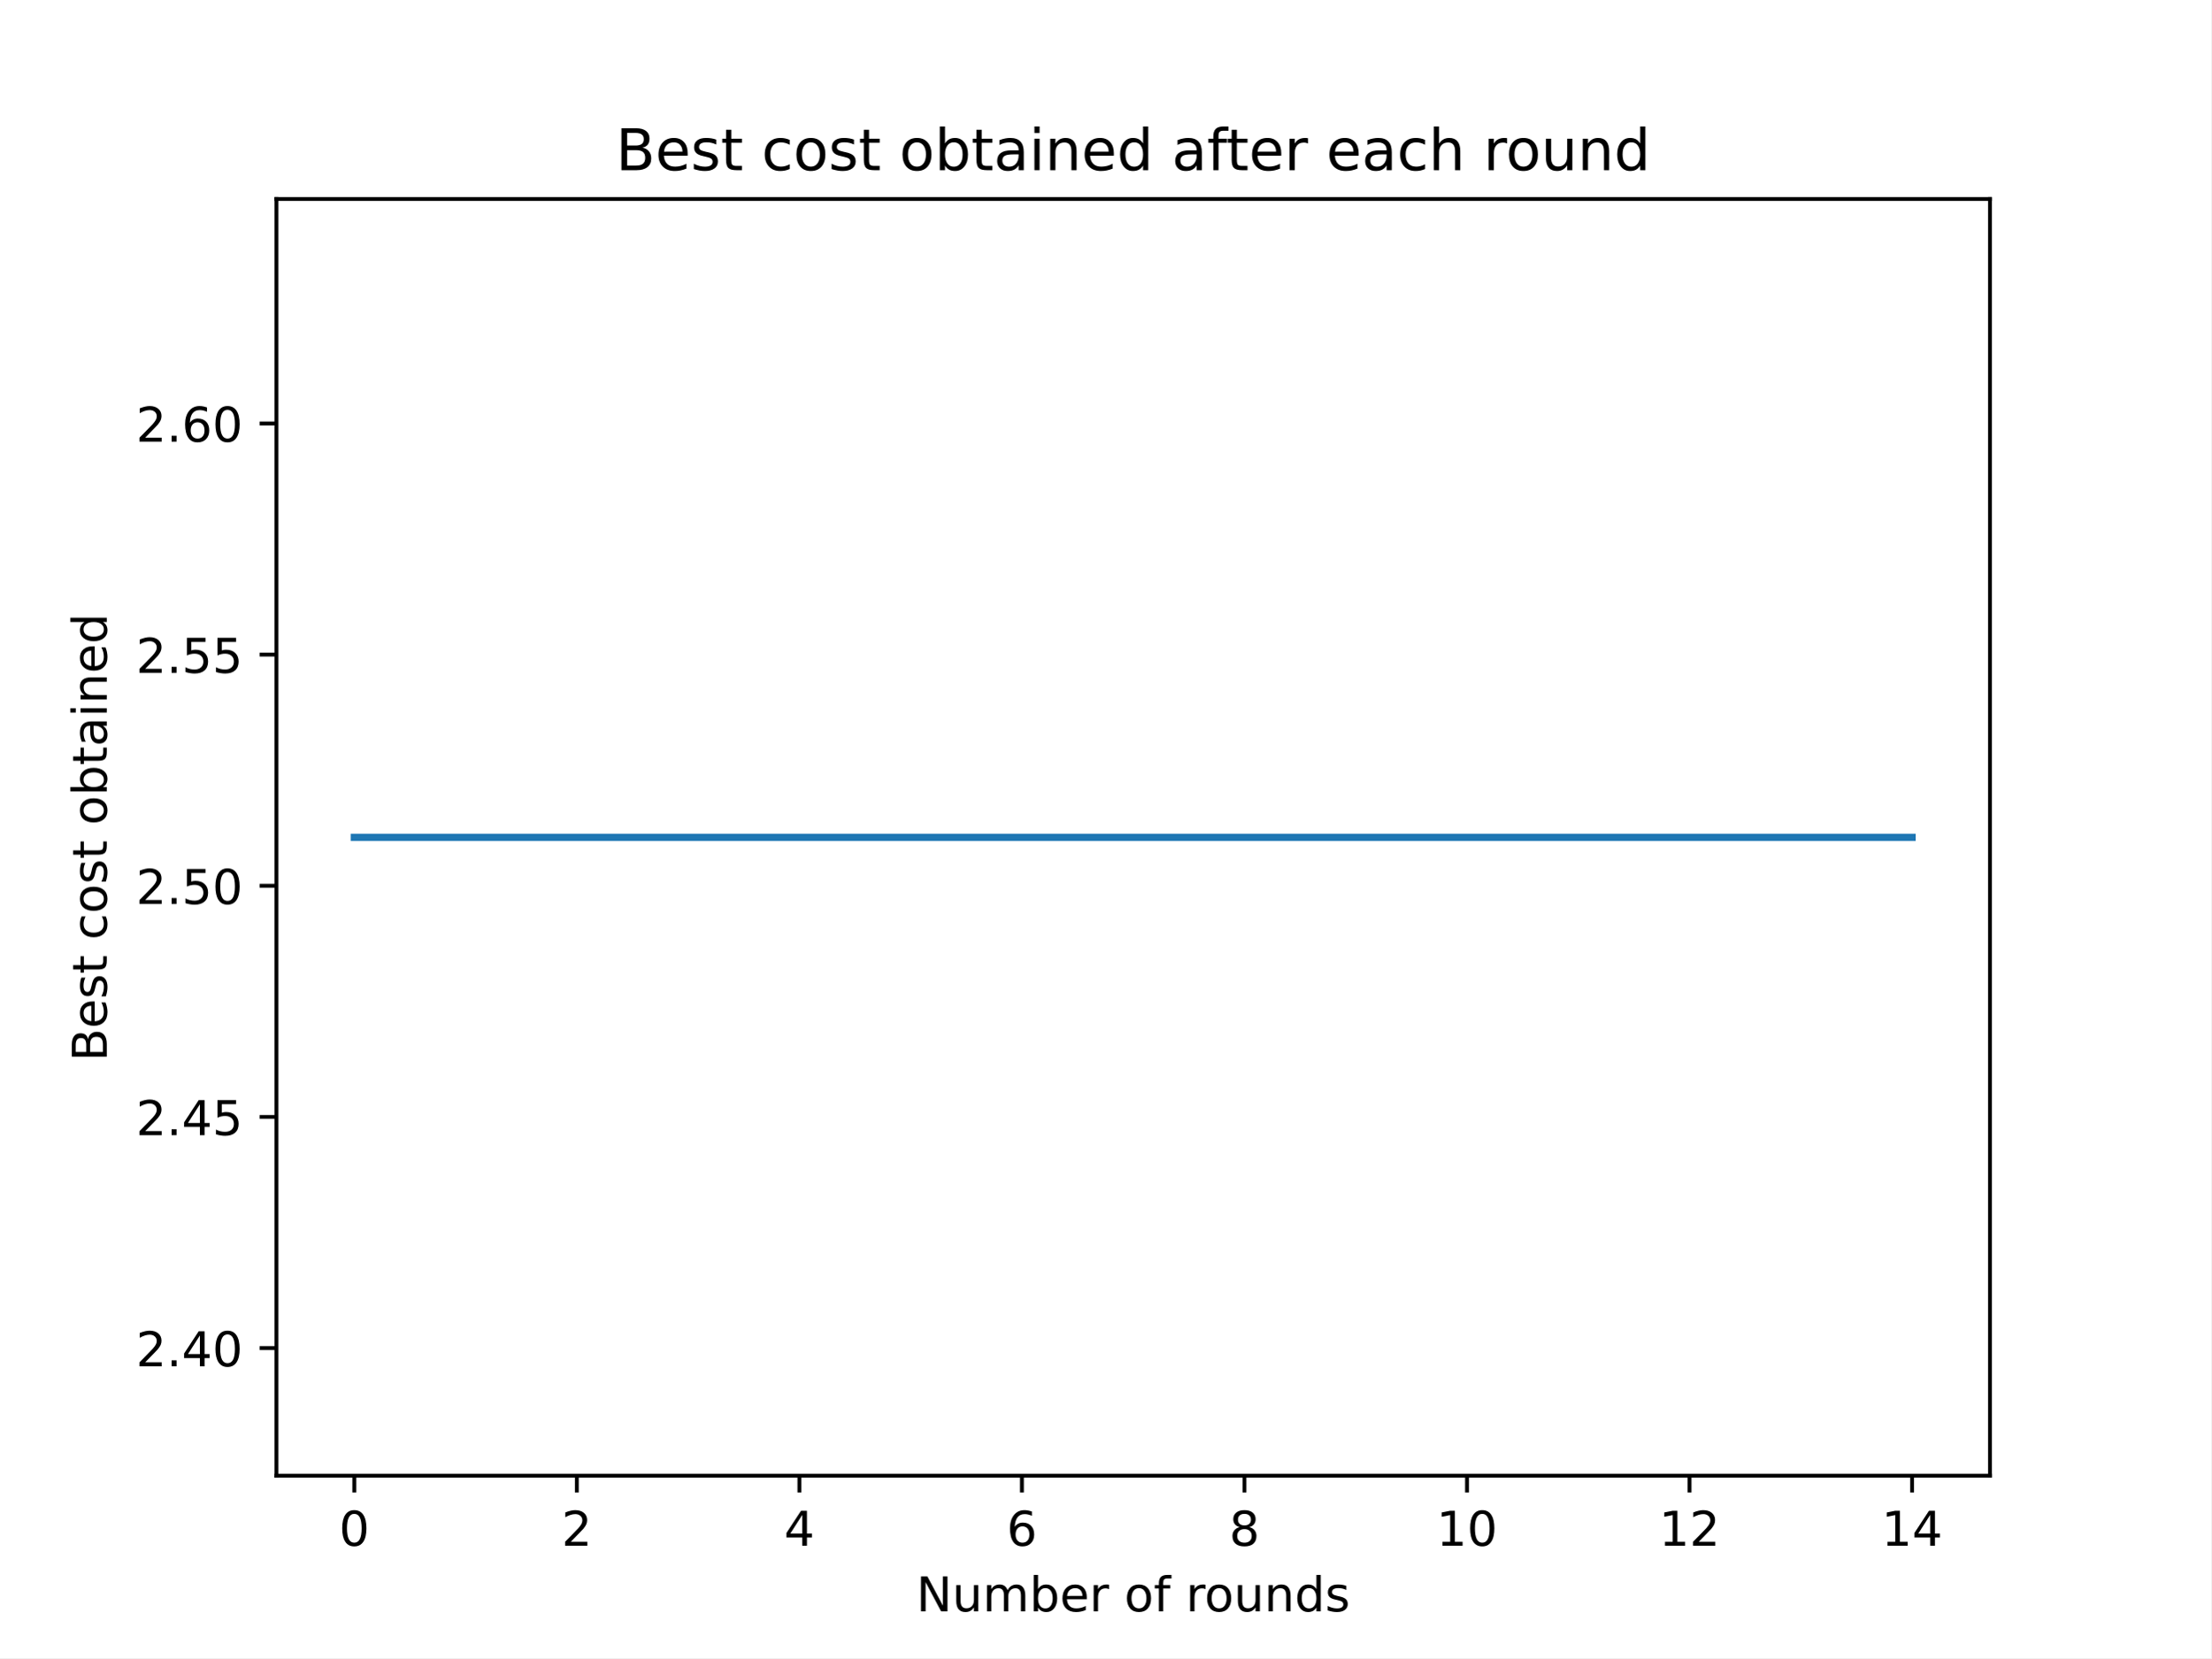
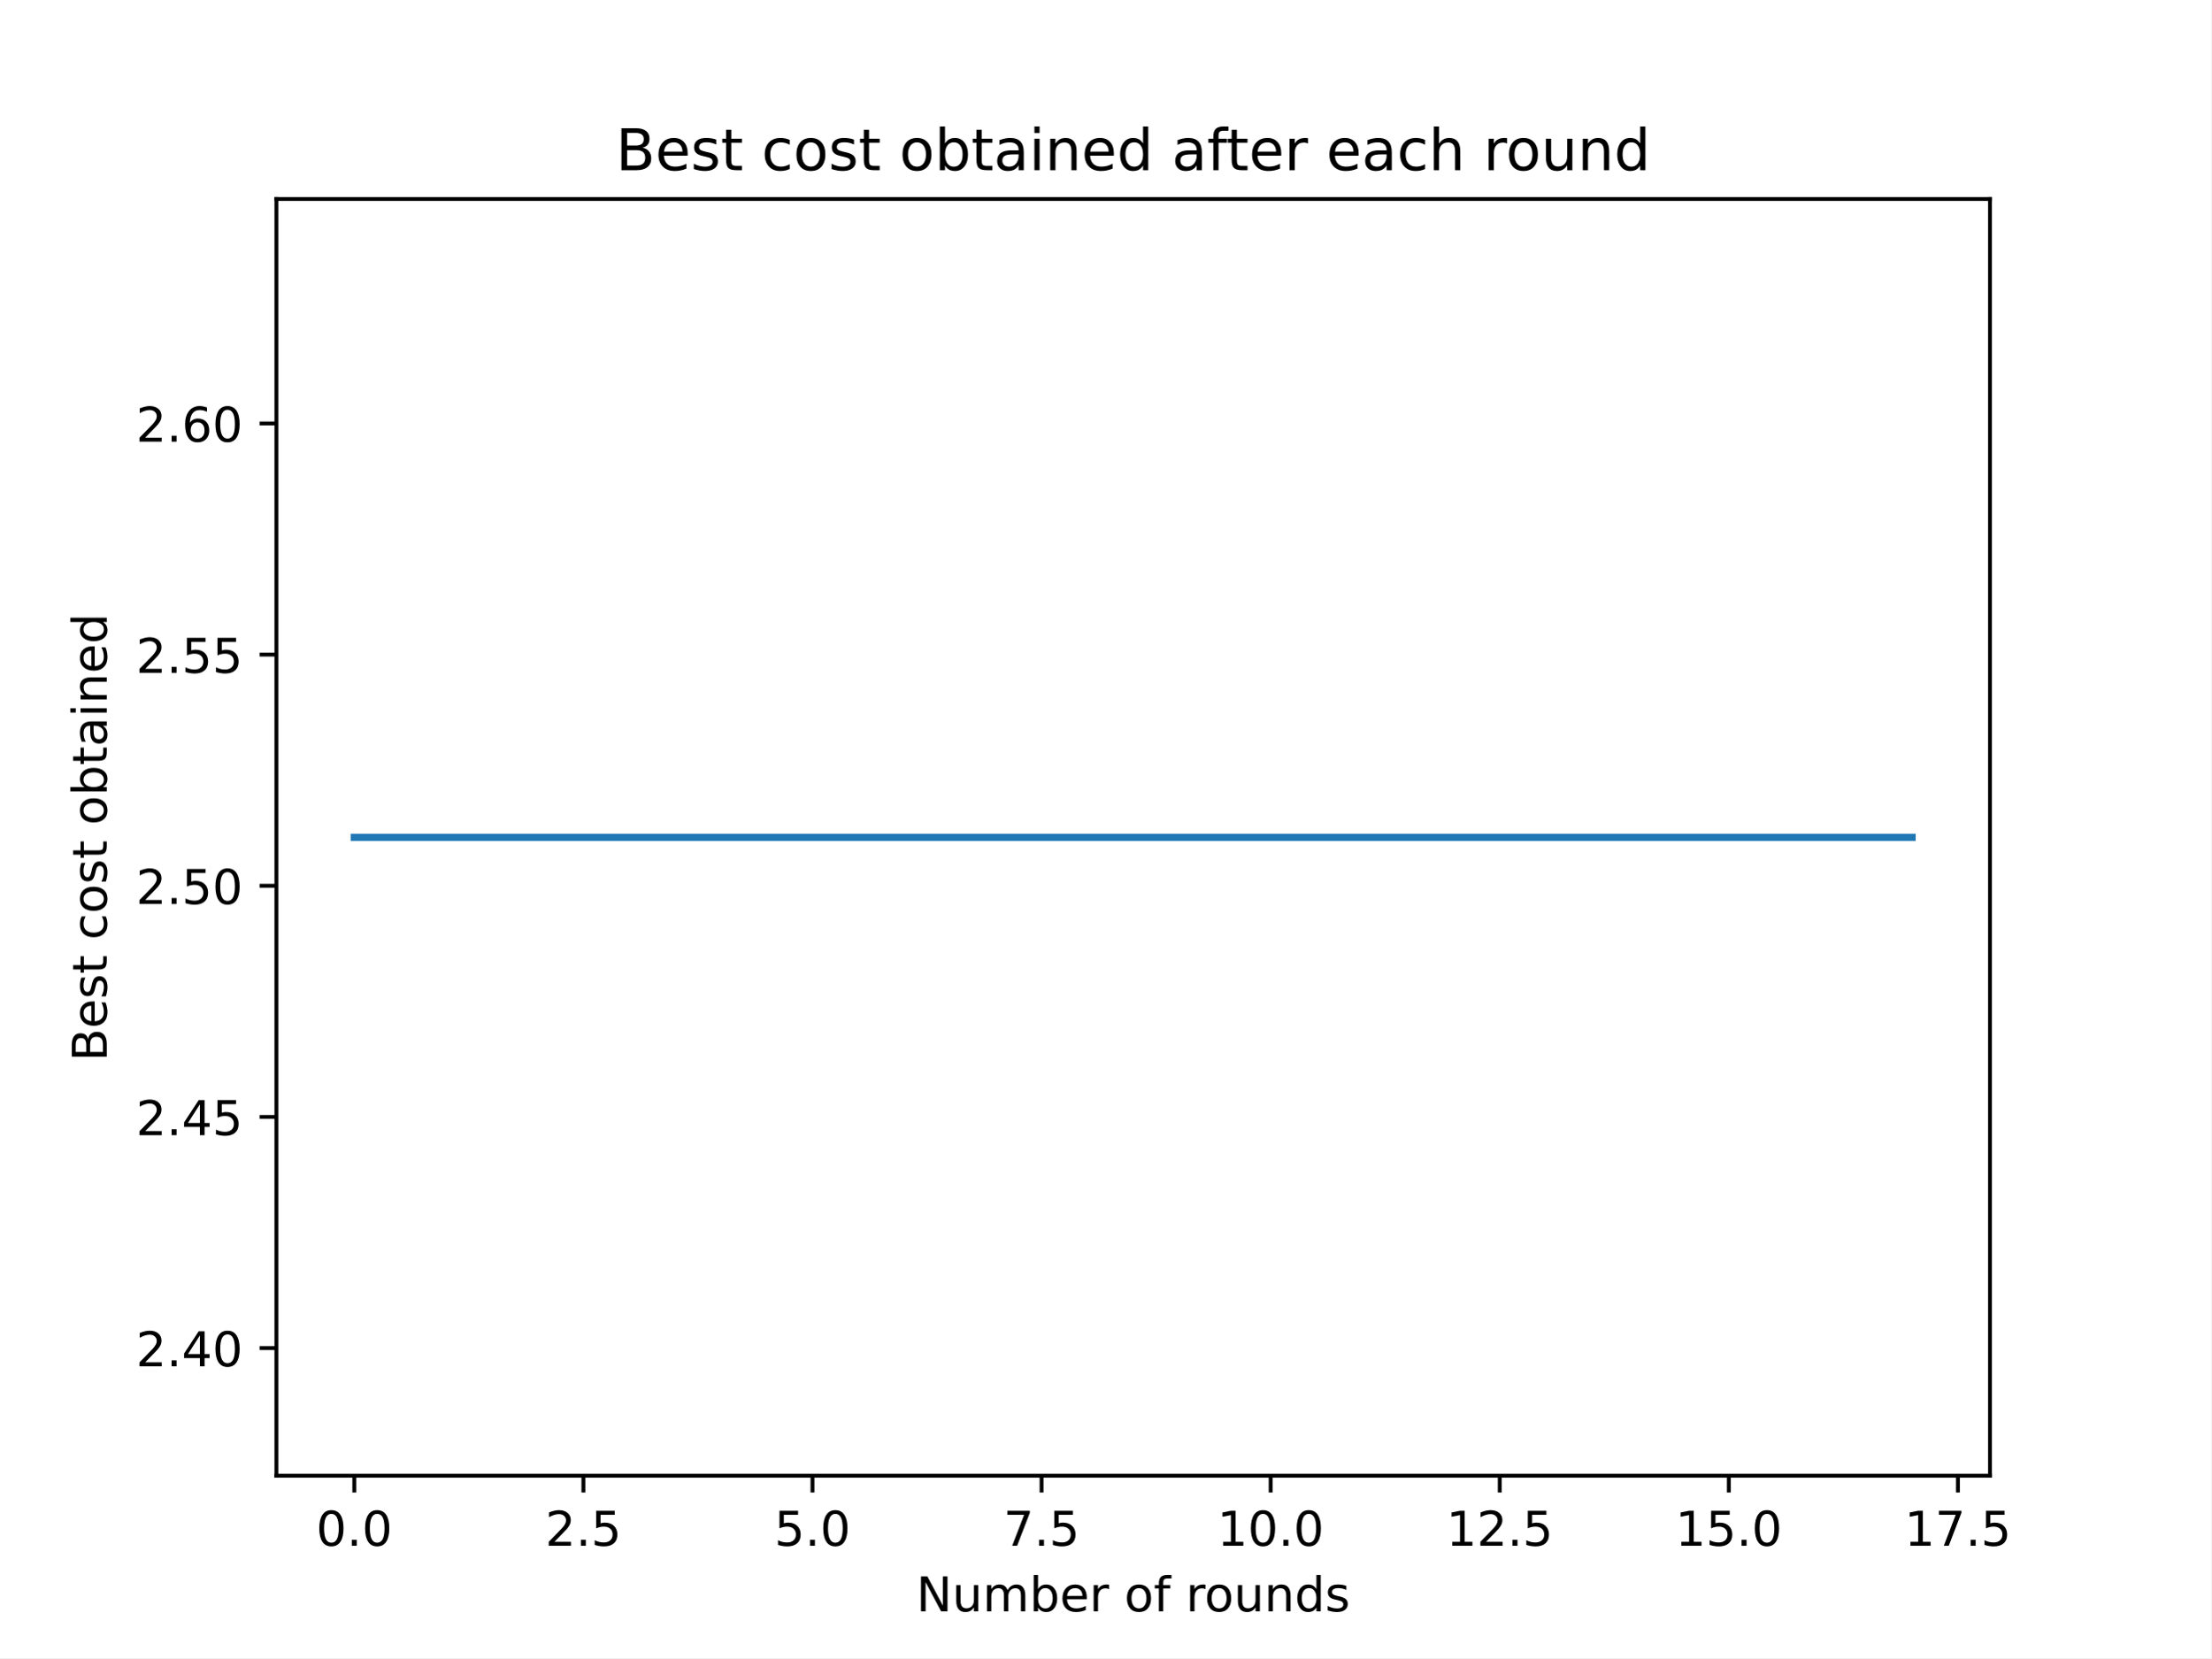
<svg xmlns="http://www.w3.org/2000/svg" xmlns:xlink="http://www.w3.org/1999/xlink" height="345.6pt" version="1.1" viewBox="0 0 460.8 345.6" width="460.8pt">
  <defs>
    <style type="text/css">*{stroke-linecap:butt;stroke-linejoin:round;}</style>
  </defs>
  <g id="figure_1">
    <g id="patch_1">
      <path d="M 0 345.6  L 460.8 345.6  L 460.8 0  L 0 0  z " style="fill:#ffffff;" />
    </g>
    <g id="axes_1">
      <g id="patch_2">
        <path d="M 57.6 307.584  L 414.72 307.584  L 414.72 41.472  L 57.6 41.472  z " style="fill:#ffffff;" />
      </g>
      <g id="matplotlib.axis_1">
        <g id="xtick_1">
          <g id="line2d_1">
            <defs>
-               <path d="M 0 0  L 0 3.5  " id="m5c0277286f" style="stroke:#000000;stroke-width:0.8;" />
+               <path d="M 0 0  L 0 3.5  " id="m80295693bd" style="stroke:#000000;stroke-width:0.8;" />
            </defs>
            <g>
-               <use style="stroke:#000000;stroke-width:0.8;" x="73.833" xlink:href="#m5c0277286f" y="307.584" />
+               <use style="stroke:#000000;stroke-width:0.8;" x="73.833" xlink:href="#m80295693bd" y="307.584" />
            </g>
          </g>
          <g id="text_1">
-             <g transform="translate(70.65148 322.1824)scale(0.1 -0.1)">
+             <g transform="translate(65.88116 322.1824)scale(0.1 -0.1)">
              <defs>
                <path d="M 2034 4250  Q 1547 4250 1301 3770  Q 1056 3291 1056 2328  Q 1056 1369 1301 889  Q 1547 409 2034 409  Q 2525 409 2770 889  Q 3016 1369 3016 2328  Q 3016 3291 2770 3770  Q 2525 4250 2034 4250  z M 2034 4750  Q 2819 4750 3233 4129  Q 3647 3509 3647 2328  Q 3647 1150 3233 529  Q 2819 -91 2034 -91  Q 1250 -91 836 529  Q 422 1150 422 2328  Q 422 3509 836 4129  Q 1250 4750 2034 4750  z " id="DejaVuSans-30" transform="scale(0.015625)" />
+                 <path d="M 684 794  L 1344 794  L 1344 0  L 684 0  L 684 794  z " id="DejaVuSans-2e" transform="scale(0.015625)" />
              </defs>
              <use xlink:href="#DejaVuSans-30" />
+               <use x="63.623" xlink:href="#DejaVuSans-2e" />
+               <use x="95.41" xlink:href="#DejaVuSans-30" />
            </g>
          </g>
        </g>
        <g id="xtick_2">
          <g id="line2d_2">
            <g>
-               <use style="stroke:#000000;stroke-width:0.8;" x="120.212" xlink:href="#m5c0277286f" y="307.584" />
+               <use style="stroke:#000000;stroke-width:0.8;" x="121.576" xlink:href="#m80295693bd" y="307.584" />
            </g>
          </g>
          <g id="text_2">
-             <g transform="translate(117.0307 322.1824)scale(0.1 -0.1)">
+             <g transform="translate(113.6245 322.1824)scale(0.1 -0.1)">
              <defs>
                <path d="M 1228 531  L 3431 531  L 3431 0  L 469 0  L 469 531  Q 828 903 1448 1529  Q 2069 2156 2228 2338  Q 2531 2678 2651 2914  Q 2772 3150 2772 3378  Q 2772 3750 2511 3984  Q 2250 4219 1831 4219  Q 1534 4219 1204 4116  Q 875 4013 500 3803  L 500 4441  Q 881 4594 1212 4672  Q 1544 4750 1819 4750  Q 2544 4750 2975 4387  Q 3406 4025 3406 3419  Q 3406 3131 3298 2873  Q 3191 2616 2906 2266  Q 2828 2175 2409 1742  Q 1991 1309 1228 531  z " id="DejaVuSans-32" transform="scale(0.015625)" />
-               </defs>
-               <use xlink:href="#DejaVuSans-32" />
+                 <path d="M 691 4666  L 3169 4666  L 3169 4134  L 1269 4134  L 1269 2991  Q 1406 3038 1543 3061  Q 1681 3084 1819 3084  Q 2600 3084 3056 2656  Q 3513 2228 3513 1497  Q 3513 744 3044 326  Q 2575 -91 1722 -91  Q 1428 -91 1123 -41  Q 819 9 494 109  L 494 744  Q 775 591 1075 516  Q 1375 441 1709 441  Q 2250 441 2565 725  Q 2881 1009 2881 1497  Q 2881 1984 2565 2268  Q 2250 2553 1709 2553  Q 1456 2553 1204 2497  Q 953 2441 691 2322  L 691 4666  z " id="DejaVuSans-35" transform="scale(0.015625)" />
+               </defs>
+               <use xlink:href="#DejaVuSans-32" />
+               <use x="63.623" xlink:href="#DejaVuSans-2e" />
+               <use x="95.41" xlink:href="#DejaVuSans-35" />
            </g>
          </g>
        </g>
        <g id="xtick_3">
          <g id="line2d_3">
            <g>
-               <use style="stroke:#000000;stroke-width:0.8;" x="166.591" xlink:href="#m5c0277286f" y="307.584" />
+               <use style="stroke:#000000;stroke-width:0.8;" x="169.319" xlink:href="#m80295693bd" y="307.584" />
            </g>
          </g>
          <g id="text_3">
-             <g transform="translate(163.4099 322.1824)scale(0.1 -0.1)">
-               <defs>
-                 <path d="M 2419 4116  L 825 1625  L 2419 1625  L 2419 4116  z M 2253 4666  L 3047 4666  L 3047 1625  L 3713 1625  L 3713 1100  L 3047 1100  L 3047 0  L 2419 0  L 2419 1100  L 313 1100  L 313 1709  L 2253 4666  z " id="DejaVuSans-34" transform="scale(0.015625)" />
-               </defs>
-               <use xlink:href="#DejaVuSans-34" />
+             <g transform="translate(161.3678 322.1824)scale(0.1 -0.1)">
+               <use xlink:href="#DejaVuSans-35" />
+               <use x="63.623" xlink:href="#DejaVuSans-2e" />
+               <use x="95.41" xlink:href="#DejaVuSans-30" />
            </g>
          </g>
        </g>
        <g id="xtick_4">
          <g id="line2d_4">
            <g>
-               <use style="stroke:#000000;stroke-width:0.8;" x="212.97" xlink:href="#m5c0277286f" y="307.584" />
+               <use style="stroke:#000000;stroke-width:0.8;" x="217.063" xlink:href="#m80295693bd" y="307.584" />
            </g>
          </g>
          <g id="text_4">
-             <g transform="translate(209.7891 322.1824)scale(0.1 -0.1)">
-               <defs>
-                 <path d="M 2113 2584  Q 1688 2584 1439 2293  Q 1191 2003 1191 1497  Q 1191 994 1439 701  Q 1688 409 2113 409  Q 2538 409 2786 701  Q 3034 994 3034 1497  Q 3034 2003 2786 2293  Q 2538 2584 2113 2584  z M 3366 4563  L 3366 3988  Q 3128 4100 2886 4159  Q 2644 4219 2406 4219  Q 1781 4219 1451 3797  Q 1122 3375 1075 2522  Q 1259 2794 1537 2939  Q 1816 3084 2150 3084  Q 2853 3084 3261 2657  Q 3669 2231 3669 1497  Q 3669 778 3244 343  Q 2819 -91 2113 -91  Q 1303 -91 875 529  Q 447 1150 447 2328  Q 447 3434 972 4092  Q 1497 4750 2381 4750  Q 2619 4750 2861 4703  Q 3103 4656 3366 4563  z " id="DejaVuSans-36" transform="scale(0.015625)" />
-               </defs>
-               <use xlink:href="#DejaVuSans-36" />
+             <g transform="translate(209.1111 322.1824)scale(0.1 -0.1)">
+               <defs>
+                 <path d="M 525 4666  L 3525 4666  L 3525 4397  L 1831 0  L 1172 0  L 2766 4134  L 525 4134  L 525 4666  z " id="DejaVuSans-37" transform="scale(0.015625)" />
+               </defs>
+               <use xlink:href="#DejaVuSans-37" />
+               <use x="63.623" xlink:href="#DejaVuSans-2e" />
+               <use x="95.41" xlink:href="#DejaVuSans-35" />
            </g>
          </g>
        </g>
        <g id="xtick_5">
          <g id="line2d_5">
            <g>
-               <use style="stroke:#000000;stroke-width:0.8;" x="259.35" xlink:href="#m5c0277286f" y="307.584" />
+               <use style="stroke:#000000;stroke-width:0.8;" x="264.806" xlink:href="#m80295693bd" y="307.584" />
            </g>
          </g>
          <g id="text_5">
-             <g transform="translate(256.1684 322.1824)scale(0.1 -0.1)">
-               <defs>
-                 <path d="M 2034 2216  Q 1584 2216 1326 1975  Q 1069 1734 1069 1313  Q 1069 891 1326 650  Q 1584 409 2034 409  Q 2484 409 2743 651  Q 3003 894 3003 1313  Q 3003 1734 2745 1975  Q 2488 2216 2034 2216  z M 1403 2484  Q 997 2584 770 2862  Q 544 3141 544 3541  Q 544 4100 942 4425  Q 1341 4750 2034 4750  Q 2731 4750 3128 4425  Q 3525 4100 3525 3541  Q 3525 3141 3298 2862  Q 3072 2584 2669 2484  Q 3125 2378 3379 2068  Q 3634 1759 3634 1313  Q 3634 634 3220 271  Q 2806 -91 2034 -91  Q 1263 -91 848 271  Q 434 634 434 1313  Q 434 1759 690 2068  Q 947 2378 1403 2484  z M 1172 3481  Q 1172 3119 1398 2916  Q 1625 2713 2034 2713  Q 2441 2713 2670 2916  Q 2900 3119 2900 3481  Q 2900 3844 2670 4047  Q 2441 4250 2034 4250  Q 1625 4250 1398 4047  Q 1172 3844 1172 3481  z " id="DejaVuSans-38" transform="scale(0.015625)" />
-               </defs>
-               <use xlink:href="#DejaVuSans-38" />
+             <g transform="translate(253.6732 322.1824)scale(0.1 -0.1)">
+               <defs>
+                 <path d="M 794 531  L 1825 531  L 1825 4091  L 703 3866  L 703 4441  L 1819 4666  L 2450 4666  L 2450 531  L 3481 531  L 3481 0  L 794 0  L 794 531  z " id="DejaVuSans-31" transform="scale(0.015625)" />
+               </defs>
+               <use xlink:href="#DejaVuSans-31" />
+               <use x="63.623" xlink:href="#DejaVuSans-30" />
+               <use x="127.246" xlink:href="#DejaVuSans-2e" />
+               <use x="159.033" xlink:href="#DejaVuSans-30" />
            </g>
          </g>
        </g>
        <g id="xtick_6">
          <g id="line2d_6">
            <g>
-               <use style="stroke:#000000;stroke-width:0.8;" x="305.729" xlink:href="#m5c0277286f" y="307.584" />
+               <use style="stroke:#000000;stroke-width:0.8;" x="312.549" xlink:href="#m80295693bd" y="307.584" />
            </g>
          </g>
          <g id="text_6">
-             <g transform="translate(299.3663 322.1824)scale(0.1 -0.1)">
-               <defs>
-                 <path d="M 794 531  L 1825 531  L 1825 4091  L 703 3866  L 703 4441  L 1819 4666  L 2450 4666  L 2450 531  L 3481 531  L 3481 0  L 794 0  L 794 531  z " id="DejaVuSans-31" transform="scale(0.015625)" />
-               </defs>
+             <g transform="translate(301.4165 322.1824)scale(0.1 -0.1)">
              <use xlink:href="#DejaVuSans-31" />
-               <use x="63.623" xlink:href="#DejaVuSans-30" />
+               <use x="63.623" xlink:href="#DejaVuSans-32" />
+               <use x="127.246" xlink:href="#DejaVuSans-2e" />
+               <use x="159.033" xlink:href="#DejaVuSans-35" />
            </g>
          </g>
        </g>
        <g id="xtick_7">
          <g id="line2d_7">
            <g>
-               <use style="stroke:#000000;stroke-width:0.8;" x="352.108" xlink:href="#m5c0277286f" y="307.584" />
+               <use style="stroke:#000000;stroke-width:0.8;" x="360.293" xlink:href="#m80295693bd" y="307.584" />
            </g>
          </g>
          <g id="text_7">
-             <g transform="translate(345.7456 322.1824)scale(0.1 -0.1)">
+             <g transform="translate(349.1598 322.1824)scale(0.1 -0.1)">
              <use xlink:href="#DejaVuSans-31" />
-               <use x="63.623" xlink:href="#DejaVuSans-32" />
+               <use x="63.623" xlink:href="#DejaVuSans-35" />
+               <use x="127.246" xlink:href="#DejaVuSans-2e" />
+               <use x="159.033" xlink:href="#DejaVuSans-30" />
            </g>
          </g>
        </g>
        <g id="xtick_8">
          <g id="line2d_8">
            <g>
-               <use style="stroke:#000000;stroke-width:0.8;" x="398.487" xlink:href="#m5c0277286f" y="307.584" />
+               <use style="stroke:#000000;stroke-width:0.8;" x="408.036" xlink:href="#m80295693bd" y="307.584" />
            </g>
          </g>
          <g id="text_8">
-             <g transform="translate(392.1248 322.1824)scale(0.1 -0.1)">
+             <g transform="translate(396.9031 322.1824)scale(0.1 -0.1)">
              <use xlink:href="#DejaVuSans-31" />
-               <use x="63.623" xlink:href="#DejaVuSans-34" />
+               <use x="63.623" xlink:href="#DejaVuSans-37" />
+               <use x="127.246" xlink:href="#DejaVuSans-2e" />
+               <use x="159.033" xlink:href="#DejaVuSans-35" />
            </g>
          </g>
        </g>
        <g id="text_9">
          <g transform="translate(190.9577 335.8606)scale(0.1 -0.1)">
            <defs>
              <path d="M 628 4666  L 1478 4666  L 3547 763  L 3547 4666  L 4159 4666  L 4159 0  L 3309 0  L 1241 3903  L 1241 0  L 628 0  L 628 4666  z " id="DejaVuSans-4e" transform="scale(0.015625)" />
              <path d="M 544 1381  L 544 3500  L 1119 3500  L 1119 1403  Q 1119 906 1312 657  Q 1506 409 1894 409  Q 2359 409 2629 706  Q 2900 1003 2900 1516  L 2900 3500  L 3475 3500  L 3475 0  L 2900 0  L 2900 538  Q 2691 219 2414 64  Q 2138 -91 1772 -91  Q 1169 -91 856 284  Q 544 659 544 1381  z M 1991 3584  L 1991 3584  z " id="DejaVuSans-75" transform="scale(0.015625)" />
              <path d="M 3328 2828  Q 3544 3216 3844 3400  Q 4144 3584 4550 3584  Q 5097 3584 5394 3201  Q 5691 2819 5691 2113  L 5691 0  L 5113 0  L 5113 2094  Q 5113 2597 4934 2840  Q 4756 3084 4391 3084  Q 3944 3084 3684 2787  Q 3425 2491 3425 1978  L 3425 0  L 2847 0  L 2847 2094  Q 2847 2600 2669 2842  Q 2491 3084 2119 3084  Q 1678 3084 1418 2786  Q 1159 2488 1159 1978  L 1159 0  L 581 0  L 581 3500  L 1159 3500  L 1159 2956  Q 1356 3278 1631 3431  Q 1906 3584 2284 3584  Q 2666 3584 2933 3390  Q 3200 3197 3328 2828  z " id="DejaVuSans-6d" transform="scale(0.015625)" />
              <path d="M 3116 1747  Q 3116 2381 2855 2742  Q 2594 3103 2138 3103  Q 1681 3103 1420 2742  Q 1159 2381 1159 1747  Q 1159 1113 1420 752  Q 1681 391 2138 391  Q 2594 391 2855 752  Q 3116 1113 3116 1747  z M 1159 2969  Q 1341 3281 1617 3432  Q 1894 3584 2278 3584  Q 2916 3584 3314 3078  Q 3713 2572 3713 1747  Q 3713 922 3314 415  Q 2916 -91 2278 -91  Q 1894 -91 1617 61  Q 1341 213 1159 525  L 1159 0  L 581 0  L 581 4863  L 1159 4863  L 1159 2969  z " id="DejaVuSans-62" transform="scale(0.015625)" />
              <path d="M 3597 1894  L 3597 1613  L 953 1613  Q 991 1019 1311 708  Q 1631 397 2203 397  Q 2534 397 2845 478  Q 3156 559 3463 722  L 3463 178  Q 3153 47 2828 -22  Q 2503 -91 2169 -91  Q 1331 -91 842 396  Q 353 884 353 1716  Q 353 2575 817 3079  Q 1281 3584 2069 3584  Q 2775 3584 3186 3129  Q 3597 2675 3597 1894  z M 3022 2063  Q 3016 2534 2758 2815  Q 2500 3097 2075 3097  Q 1594 3097 1305 2825  Q 1016 2553 972 2059  L 3022 2063  z " id="DejaVuSans-65" transform="scale(0.015625)" />
              <path d="M 2631 2963  Q 2534 3019 2420 3045  Q 2306 3072 2169 3072  Q 1681 3072 1420 2755  Q 1159 2438 1159 1844  L 1159 0  L 581 0  L 581 3500  L 1159 3500  L 1159 2956  Q 1341 3275 1631 3429  Q 1922 3584 2338 3584  Q 2397 3584 2469 3576  Q 2541 3569 2628 3553  L 2631 2963  z " id="DejaVuSans-72" transform="scale(0.015625)" />
              <path id="DejaVuSans-20" transform="scale(0.015625)" />
              <path d="M 1959 3097  Q 1497 3097 1228 2736  Q 959 2375 959 1747  Q 959 1119 1226 758  Q 1494 397 1959 397  Q 2419 397 2687 759  Q 2956 1122 2956 1747  Q 2956 2369 2687 2733  Q 2419 3097 1959 3097  z M 1959 3584  Q 2709 3584 3137 3096  Q 3566 2609 3566 1747  Q 3566 888 3137 398  Q 2709 -91 1959 -91  Q 1206 -91 779 398  Q 353 888 353 1747  Q 353 2609 779 3096  Q 1206 3584 1959 3584  z " id="DejaVuSans-6f" transform="scale(0.015625)" />
              <path d="M 2375 4863  L 2375 4384  L 1825 4384  Q 1516 4384 1395 4259  Q 1275 4134 1275 3809  L 1275 3500  L 2222 3500  L 2222 3053  L 1275 3053  L 1275 0  L 697 0  L 697 3053  L 147 3053  L 147 3500  L 697 3500  L 697 3744  Q 697 4328 969 4595  Q 1241 4863 1831 4863  L 2375 4863  z " id="DejaVuSans-66" transform="scale(0.015625)" />
              <path d="M 3513 2113  L 3513 0  L 2938 0  L 2938 2094  Q 2938 2591 2744 2837  Q 2550 3084 2163 3084  Q 1697 3084 1428 2787  Q 1159 2491 1159 1978  L 1159 0  L 581 0  L 581 3500  L 1159 3500  L 1159 2956  Q 1366 3272 1645 3428  Q 1925 3584 2291 3584  Q 2894 3584 3203 3211  Q 3513 2838 3513 2113  z " id="DejaVuSans-6e" transform="scale(0.015625)" />
              <path d="M 2906 2969  L 2906 4863  L 3481 4863  L 3481 0  L 2906 0  L 2906 525  Q 2725 213 2448 61  Q 2172 -91 1784 -91  Q 1150 -91 751 415  Q 353 922 353 1747  Q 353 2572 751 3078  Q 1150 3584 1784 3584  Q 2172 3584 2448 3432  Q 2725 3281 2906 2969  z M 947 1747  Q 947 1113 1208 752  Q 1469 391 1925 391  Q 2381 391 2643 752  Q 2906 1113 2906 1747  Q 2906 2381 2643 2742  Q 2381 3103 1925 3103  Q 1469 3103 1208 2742  Q 947 2381 947 1747  z " id="DejaVuSans-64" transform="scale(0.015625)" />
              <path d="M 2834 3397  L 2834 2853  Q 2591 2978 2328 3040  Q 2066 3103 1784 3103  Q 1356 3103 1142 2972  Q 928 2841 928 2578  Q 928 2378 1081 2264  Q 1234 2150 1697 2047  L 1894 2003  Q 2506 1872 2764 1633  Q 3022 1394 3022 966  Q 3022 478 2636 193  Q 2250 -91 1575 -91  Q 1294 -91 989 -36  Q 684 19 347 128  L 347 722  Q 666 556 975 473  Q 1284 391 1588 391  Q 1994 391 2212 530  Q 2431 669 2431 922  Q 2431 1156 2273 1281  Q 2116 1406 1581 1522  L 1381 1569  Q 847 1681 609 1914  Q 372 2147 372 2553  Q 372 3047 722 3315  Q 1072 3584 1716 3584  Q 2034 3584 2315 3537  Q 2597 3491 2834 3397  z " id="DejaVuSans-73" transform="scale(0.015625)" />
            </defs>
            <use xlink:href="#DejaVuSans-4e" />
            <use x="74.805" xlink:href="#DejaVuSans-75" />
            <use x="138.184" xlink:href="#DejaVuSans-6d" />
            <use x="235.596" xlink:href="#DejaVuSans-62" />
            <use x="299.072" xlink:href="#DejaVuSans-65" />
            <use x="360.596" xlink:href="#DejaVuSans-72" />
            <use x="401.709" xlink:href="#DejaVuSans-20" />
            <use x="433.496" xlink:href="#DejaVuSans-6f" />
            <use x="494.678" xlink:href="#DejaVuSans-66" />
            <use x="529.883" xlink:href="#DejaVuSans-20" />
            <use x="561.67" xlink:href="#DejaVuSans-72" />
            <use x="600.533" xlink:href="#DejaVuSans-6f" />
            <use x="661.715" xlink:href="#DejaVuSans-75" />
            <use x="725.094" xlink:href="#DejaVuSans-6e" />
            <use x="788.473" xlink:href="#DejaVuSans-64" />
            <use x="851.949" xlink:href="#DejaVuSans-73" />
          </g>
        </g>
      </g>
      <g id="matplotlib.axis_2">
        <g id="ytick_1">
          <g id="line2d_9">
            <defs>
-               <path d="M 0 0  L -3.5 0  " id="m999a6cba62" style="stroke:#000000;stroke-width:0.8;" />
+               <path d="M 0 0  L -3.5 0  " id="m82b734c12a" style="stroke:#000000;stroke-width:0.8;" />
            </defs>
            <g>
-               <use style="stroke:#000000;stroke-width:0.8;" x="57.6" xlink:href="#m999a6cba62" y="280.983" />
+               <use style="stroke:#000000;stroke-width:0.8;" x="57.6" xlink:href="#m82b734c12a" y="280.983" />
            </g>
          </g>
          <g id="text_10">
            <g transform="translate(28.33438 284.782)scale(0.1 -0.1)">
              <defs>
-                 <path d="M 684 794  L 1344 794  L 1344 0  L 684 0  L 684 794  z " id="DejaVuSans-2e" transform="scale(0.015625)" />
+                 <path d="M 2419 4116  L 825 1625  L 2419 1625  L 2419 4116  z M 2253 4666  L 3047 4666  L 3047 1625  L 3713 1625  L 3713 1100  L 3047 1100  L 3047 0  L 2419 0  L 2419 1100  L 313 1100  L 313 1709  L 2253 4666  z " id="DejaVuSans-34" transform="scale(0.015625)" />
              </defs>
              <use xlink:href="#DejaVuSans-32" />
              <use x="63.623" xlink:href="#DejaVuSans-2e" />
              <use x="95.41" xlink:href="#DejaVuSans-34" />
              <use x="159.033" xlink:href="#DejaVuSans-30" />
            </g>
          </g>
        </g>
        <g id="ytick_2">
          <g id="line2d_10">
            <g>
-               <use style="stroke:#000000;stroke-width:0.8;" x="57.6" xlink:href="#m999a6cba62" y="232.801" />
+               <use style="stroke:#000000;stroke-width:0.8;" x="57.6" xlink:href="#m82b734c12a" y="232.801" />
            </g>
          </g>
          <g id="text_11">
            <g transform="translate(28.33438 236.5998)scale(0.1 -0.1)">
-               <defs>
-                 <path d="M 691 4666  L 3169 4666  L 3169 4134  L 1269 4134  L 1269 2991  Q 1406 3038 1543 3061  Q 1681 3084 1819 3084  Q 2600 3084 3056 2656  Q 3513 2228 3513 1497  Q 3513 744 3044 326  Q 2575 -91 1722 -91  Q 1428 -91 1123 -41  Q 819 9 494 109  L 494 744  Q 775 591 1075 516  Q 1375 441 1709 441  Q 2250 441 2565 725  Q 2881 1009 2881 1497  Q 2881 1984 2565 2268  Q 2250 2553 1709 2553  Q 1456 2553 1204 2497  Q 953 2441 691 2322  L 691 4666  z " id="DejaVuSans-35" transform="scale(0.015625)" />
-               </defs>
              <use xlink:href="#DejaVuSans-32" />
              <use x="63.623" xlink:href="#DejaVuSans-2e" />
              <use x="95.41" xlink:href="#DejaVuSans-34" />
              <use x="159.033" xlink:href="#DejaVuSans-35" />
            </g>
          </g>
        </g>
        <g id="ytick_3">
          <g id="line2d_11">
            <g>
-               <use style="stroke:#000000;stroke-width:0.8;" x="57.6" xlink:href="#m999a6cba62" y="184.618" />
+               <use style="stroke:#000000;stroke-width:0.8;" x="57.6" xlink:href="#m82b734c12a" y="184.618" />
            </g>
          </g>
          <g id="text_12">
            <g transform="translate(28.33438 188.4176)scale(0.1 -0.1)">
              <use xlink:href="#DejaVuSans-32" />
              <use x="63.623" xlink:href="#DejaVuSans-2e" />
              <use x="95.41" xlink:href="#DejaVuSans-35" />
              <use x="159.033" xlink:href="#DejaVuSans-30" />
            </g>
          </g>
        </g>
        <g id="ytick_4">
          <g id="line2d_12">
            <g>
-               <use style="stroke:#000000;stroke-width:0.8;" x="57.6" xlink:href="#m999a6cba62" y="136.436" />
+               <use style="stroke:#000000;stroke-width:0.8;" x="57.6" xlink:href="#m82b734c12a" y="136.436" />
            </g>
          </g>
          <g id="text_13">
            <g transform="translate(28.33438 140.2354)scale(0.1 -0.1)">
              <use xlink:href="#DejaVuSans-32" />
              <use x="63.623" xlink:href="#DejaVuSans-2e" />
              <use x="95.41" xlink:href="#DejaVuSans-35" />
              <use x="159.033" xlink:href="#DejaVuSans-35" />
            </g>
          </g>
        </g>
        <g id="ytick_5">
          <g id="line2d_13">
            <g>
-               <use style="stroke:#000000;stroke-width:0.8;" x="57.6" xlink:href="#m999a6cba62" y="88.254" />
+               <use style="stroke:#000000;stroke-width:0.8;" x="57.6" xlink:href="#m82b734c12a" y="88.254" />
            </g>
          </g>
          <g id="text_14">
            <g transform="translate(28.33438 92.05318)scale(0.1 -0.1)">
+               <defs>
+                 <path d="M 2113 2584  Q 1688 2584 1439 2293  Q 1191 2003 1191 1497  Q 1191 994 1439 701  Q 1688 409 2113 409  Q 2538 409 2786 701  Q 3034 994 3034 1497  Q 3034 2003 2786 2293  Q 2538 2584 2113 2584  z M 3366 4563  L 3366 3988  Q 3128 4100 2886 4159  Q 2644 4219 2406 4219  Q 1781 4219 1451 3797  Q 1122 3375 1075 2522  Q 1259 2794 1537 2939  Q 1816 3084 2150 3084  Q 2853 3084 3261 2657  Q 3669 2231 3669 1497  Q 3669 778 3244 343  Q 2819 -91 2113 -91  Q 1303 -91 875 529  Q 447 1150 447 2328  Q 447 3434 972 4092  Q 1497 4750 2381 4750  Q 2619 4750 2861 4703  Q 3103 4656 3366 4563  z " id="DejaVuSans-36" transform="scale(0.015625)" />
+               </defs>
              <use xlink:href="#DejaVuSans-32" />
              <use x="63.623" xlink:href="#DejaVuSans-2e" />
              <use x="95.41" xlink:href="#DejaVuSans-36" />
              <use x="159.033" xlink:href="#DejaVuSans-30" />
            </g>
          </g>
        </g>
        <g id="text_15">
          <g transform="translate(22.25469 221.2178)rotate(-90)scale(0.1 -0.1)">
            <defs>
              <path d="M 1259 2228  L 1259 519  L 2272 519  Q 2781 519 3026 730  Q 3272 941 3272 1375  Q 3272 1813 3026 2020  Q 2781 2228 2272 2228  L 1259 2228  z M 1259 4147  L 1259 2741  L 2194 2741  Q 2656 2741 2882 2914  Q 3109 3088 3109 3444  Q 3109 3797 2882 3972  Q 2656 4147 2194 4147  L 1259 4147  z M 628 4666  L 2241 4666  Q 2963 4666 3353 4366  Q 3744 4066 3744 3513  Q 3744 3084 3544 2831  Q 3344 2578 2956 2516  Q 3422 2416 3680 2098  Q 3938 1781 3938 1306  Q 3938 681 3513 340  Q 3088 0 2303 0  L 628 0  L 628 4666  z " id="DejaVuSans-42" transform="scale(0.015625)" />
              <path d="M 1172 4494  L 1172 3500  L 2356 3500  L 2356 3053  L 1172 3053  L 1172 1153  Q 1172 725 1289 603  Q 1406 481 1766 481  L 2356 481  L 2356 0  L 1766 0  Q 1100 0 847 248  Q 594 497 594 1153  L 594 3053  L 172 3053  L 172 3500  L 594 3500  L 594 4494  L 1172 4494  z " id="DejaVuSans-74" transform="scale(0.015625)" />
              <path d="M 3122 3366  L 3122 2828  Q 2878 2963 2633 3030  Q 2388 3097 2138 3097  Q 1578 3097 1268 2742  Q 959 2388 959 1747  Q 959 1106 1268 751  Q 1578 397 2138 397  Q 2388 397 2633 464  Q 2878 531 3122 666  L 3122 134  Q 2881 22 2623 -34  Q 2366 -91 2075 -91  Q 1284 -91 818 406  Q 353 903 353 1747  Q 353 2603 823 3093  Q 1294 3584 2113 3584  Q 2378 3584 2631 3529  Q 2884 3475 3122 3366  z " id="DejaVuSans-63" transform="scale(0.015625)" />
              <path d="M 2194 1759  Q 1497 1759 1228 1600  Q 959 1441 959 1056  Q 959 750 1161 570  Q 1363 391 1709 391  Q 2188 391 2477 730  Q 2766 1069 2766 1631  L 2766 1759  L 2194 1759  z M 3341 1997  L 3341 0  L 2766 0  L 2766 531  Q 2569 213 2275 61  Q 1981 -91 1556 -91  Q 1019 -91 701 211  Q 384 513 384 1019  Q 384 1609 779 1909  Q 1175 2209 1959 2209  L 2766 2209  L 2766 2266  Q 2766 2663 2505 2880  Q 2244 3097 1772 3097  Q 1472 3097 1187 3025  Q 903 2953 641 2809  L 641 3341  Q 956 3463 1253 3523  Q 1550 3584 1831 3584  Q 2591 3584 2966 3190  Q 3341 2797 3341 1997  z " id="DejaVuSans-61" transform="scale(0.015625)" />
              <path d="M 603 3500  L 1178 3500  L 1178 0  L 603 0  L 603 3500  z M 603 4863  L 1178 4863  L 1178 4134  L 603 4134  L 603 4863  z " id="DejaVuSans-69" transform="scale(0.015625)" />
            </defs>
            <use xlink:href="#DejaVuSans-42" />
            <use x="68.604" xlink:href="#DejaVuSans-65" />
            <use x="130.127" xlink:href="#DejaVuSans-73" />
            <use x="182.227" xlink:href="#DejaVuSans-74" />
            <use x="221.436" xlink:href="#DejaVuSans-20" />
            <use x="253.223" xlink:href="#DejaVuSans-63" />
            <use x="308.203" xlink:href="#DejaVuSans-6f" />
            <use x="369.385" xlink:href="#DejaVuSans-73" />
            <use x="421.484" xlink:href="#DejaVuSans-74" />
            <use x="460.693" xlink:href="#DejaVuSans-20" />
            <use x="492.48" xlink:href="#DejaVuSans-6f" />
            <use x="553.662" xlink:href="#DejaVuSans-62" />
            <use x="617.139" xlink:href="#DejaVuSans-74" />
            <use x="656.348" xlink:href="#DejaVuSans-61" />
            <use x="717.627" xlink:href="#DejaVuSans-69" />
            <use x="745.41" xlink:href="#DejaVuSans-6e" />
            <use x="808.789" xlink:href="#DejaVuSans-65" />
            <use x="870.312" xlink:href="#DejaVuSans-64" />
          </g>
        </g>
      </g>
      <g id="line2d_14">
-         <path clip-path="url(#p36ef994e8e)" d="M 73.833 174.528  L 97.022 174.528  L 120.212 174.528  L 143.402 174.528  L 166.591 174.528  L 189.781 174.528  L 212.97 174.528  L 236.16 174.528  L 259.35 174.528  L 282.539 174.528  L 305.729 174.528  L 328.918 174.528  L 352.108 174.528  L 375.298 174.528  L 398.487 174.528  " style="fill:none;stroke:#1f77b4;stroke-linecap:square;stroke-width:1.5;" />
+         <path clip-path="url(#p6d48c4a26d)" d="M 73.833 174.528  L 92.93 174.528  L 112.027 174.528  L 131.125 174.528  L 150.222 174.528  L 169.319 174.528  L 188.417 174.528  L 207.514 174.528  L 226.611 174.528  L 245.709 174.528  L 264.806 174.528  L 283.903 174.528  L 303.001 174.528  L 322.098 174.528  L 341.195 174.528  L 360.293 174.528  L 379.39 174.528  L 398.487 174.528  " style="fill:none;stroke:#1f77b4;stroke-linecap:square;stroke-width:1.5;" />
      </g>
      <g id="patch_3">
        <path d="M 57.6 307.584  L 57.6 41.472  " style="fill:none;stroke:#000000;stroke-linecap:square;stroke-linejoin:miter;stroke-width:0.8;" />
      </g>
      <g id="patch_4">
        <path d="M 414.72 307.584  L 414.72 41.472  " style="fill:none;stroke:#000000;stroke-linecap:square;stroke-linejoin:miter;stroke-width:0.8;" />
      </g>
      <g id="patch_5">
        <path d="M 57.6 307.584  L 414.72 307.584  " style="fill:none;stroke:#000000;stroke-linecap:square;stroke-linejoin:miter;stroke-width:0.8;" />
      </g>
      <g id="patch_6">
        <path d="M 57.6 41.472  L 414.72 41.472  " style="fill:none;stroke:#000000;stroke-linecap:square;stroke-linejoin:miter;stroke-width:0.8;" />
      </g>
      <g id="text_16">
        <g transform="translate(128.3297 35.472)scale(0.12 -0.12)">
          <defs>
            <path d="M 3513 2113  L 3513 0  L 2938 0  L 2938 2094  Q 2938 2591 2744 2837  Q 2550 3084 2163 3084  Q 1697 3084 1428 2787  Q 1159 2491 1159 1978  L 1159 0  L 581 0  L 581 4863  L 1159 4863  L 1159 2956  Q 1366 3272 1645 3428  Q 1925 3584 2291 3584  Q 2894 3584 3203 3211  Q 3513 2838 3513 2113  z " id="DejaVuSans-68" transform="scale(0.015625)" />
          </defs>
          <use xlink:href="#DejaVuSans-42" />
          <use x="68.604" xlink:href="#DejaVuSans-65" />
          <use x="130.127" xlink:href="#DejaVuSans-73" />
          <use x="182.227" xlink:href="#DejaVuSans-74" />
          <use x="221.436" xlink:href="#DejaVuSans-20" />
          <use x="253.223" xlink:href="#DejaVuSans-63" />
          <use x="308.203" xlink:href="#DejaVuSans-6f" />
          <use x="369.385" xlink:href="#DejaVuSans-73" />
          <use x="421.484" xlink:href="#DejaVuSans-74" />
          <use x="460.693" xlink:href="#DejaVuSans-20" />
          <use x="492.48" xlink:href="#DejaVuSans-6f" />
          <use x="553.662" xlink:href="#DejaVuSans-62" />
          <use x="617.139" xlink:href="#DejaVuSans-74" />
          <use x="656.348" xlink:href="#DejaVuSans-61" />
          <use x="717.627" xlink:href="#DejaVuSans-69" />
          <use x="745.41" xlink:href="#DejaVuSans-6e" />
          <use x="808.789" xlink:href="#DejaVuSans-65" />
          <use x="870.312" xlink:href="#DejaVuSans-64" />
          <use x="933.789" xlink:href="#DejaVuSans-20" />
          <use x="965.576" xlink:href="#DejaVuSans-61" />
          <use x="1026.855" xlink:href="#DejaVuSans-66" />
          <use x="1060.311" xlink:href="#DejaVuSans-74" />
          <use x="1099.52" xlink:href="#DejaVuSans-65" />
          <use x="1161.043" xlink:href="#DejaVuSans-72" />
          <use x="1202.156" xlink:href="#DejaVuSans-20" />
          <use x="1233.943" xlink:href="#DejaVuSans-65" />
          <use x="1295.467" xlink:href="#DejaVuSans-61" />
          <use x="1356.746" xlink:href="#DejaVuSans-63" />
          <use x="1411.727" xlink:href="#DejaVuSans-68" />
          <use x="1475.105" xlink:href="#DejaVuSans-20" />
          <use x="1506.893" xlink:href="#DejaVuSans-72" />
          <use x="1545.756" xlink:href="#DejaVuSans-6f" />
          <use x="1606.938" xlink:href="#DejaVuSans-75" />
          <use x="1670.316" xlink:href="#DejaVuSans-6e" />
          <use x="1733.695" xlink:href="#DejaVuSans-64" />
        </g>
      </g>
    </g>
  </g>
  <defs>
-     <clipPath id="p36ef994e8e">
+     <clipPath id="p6d48c4a26d">
      <rect height="266.112" width="357.12" x="57.6" y="41.472" />
    </clipPath>
  </defs>
</svg>
